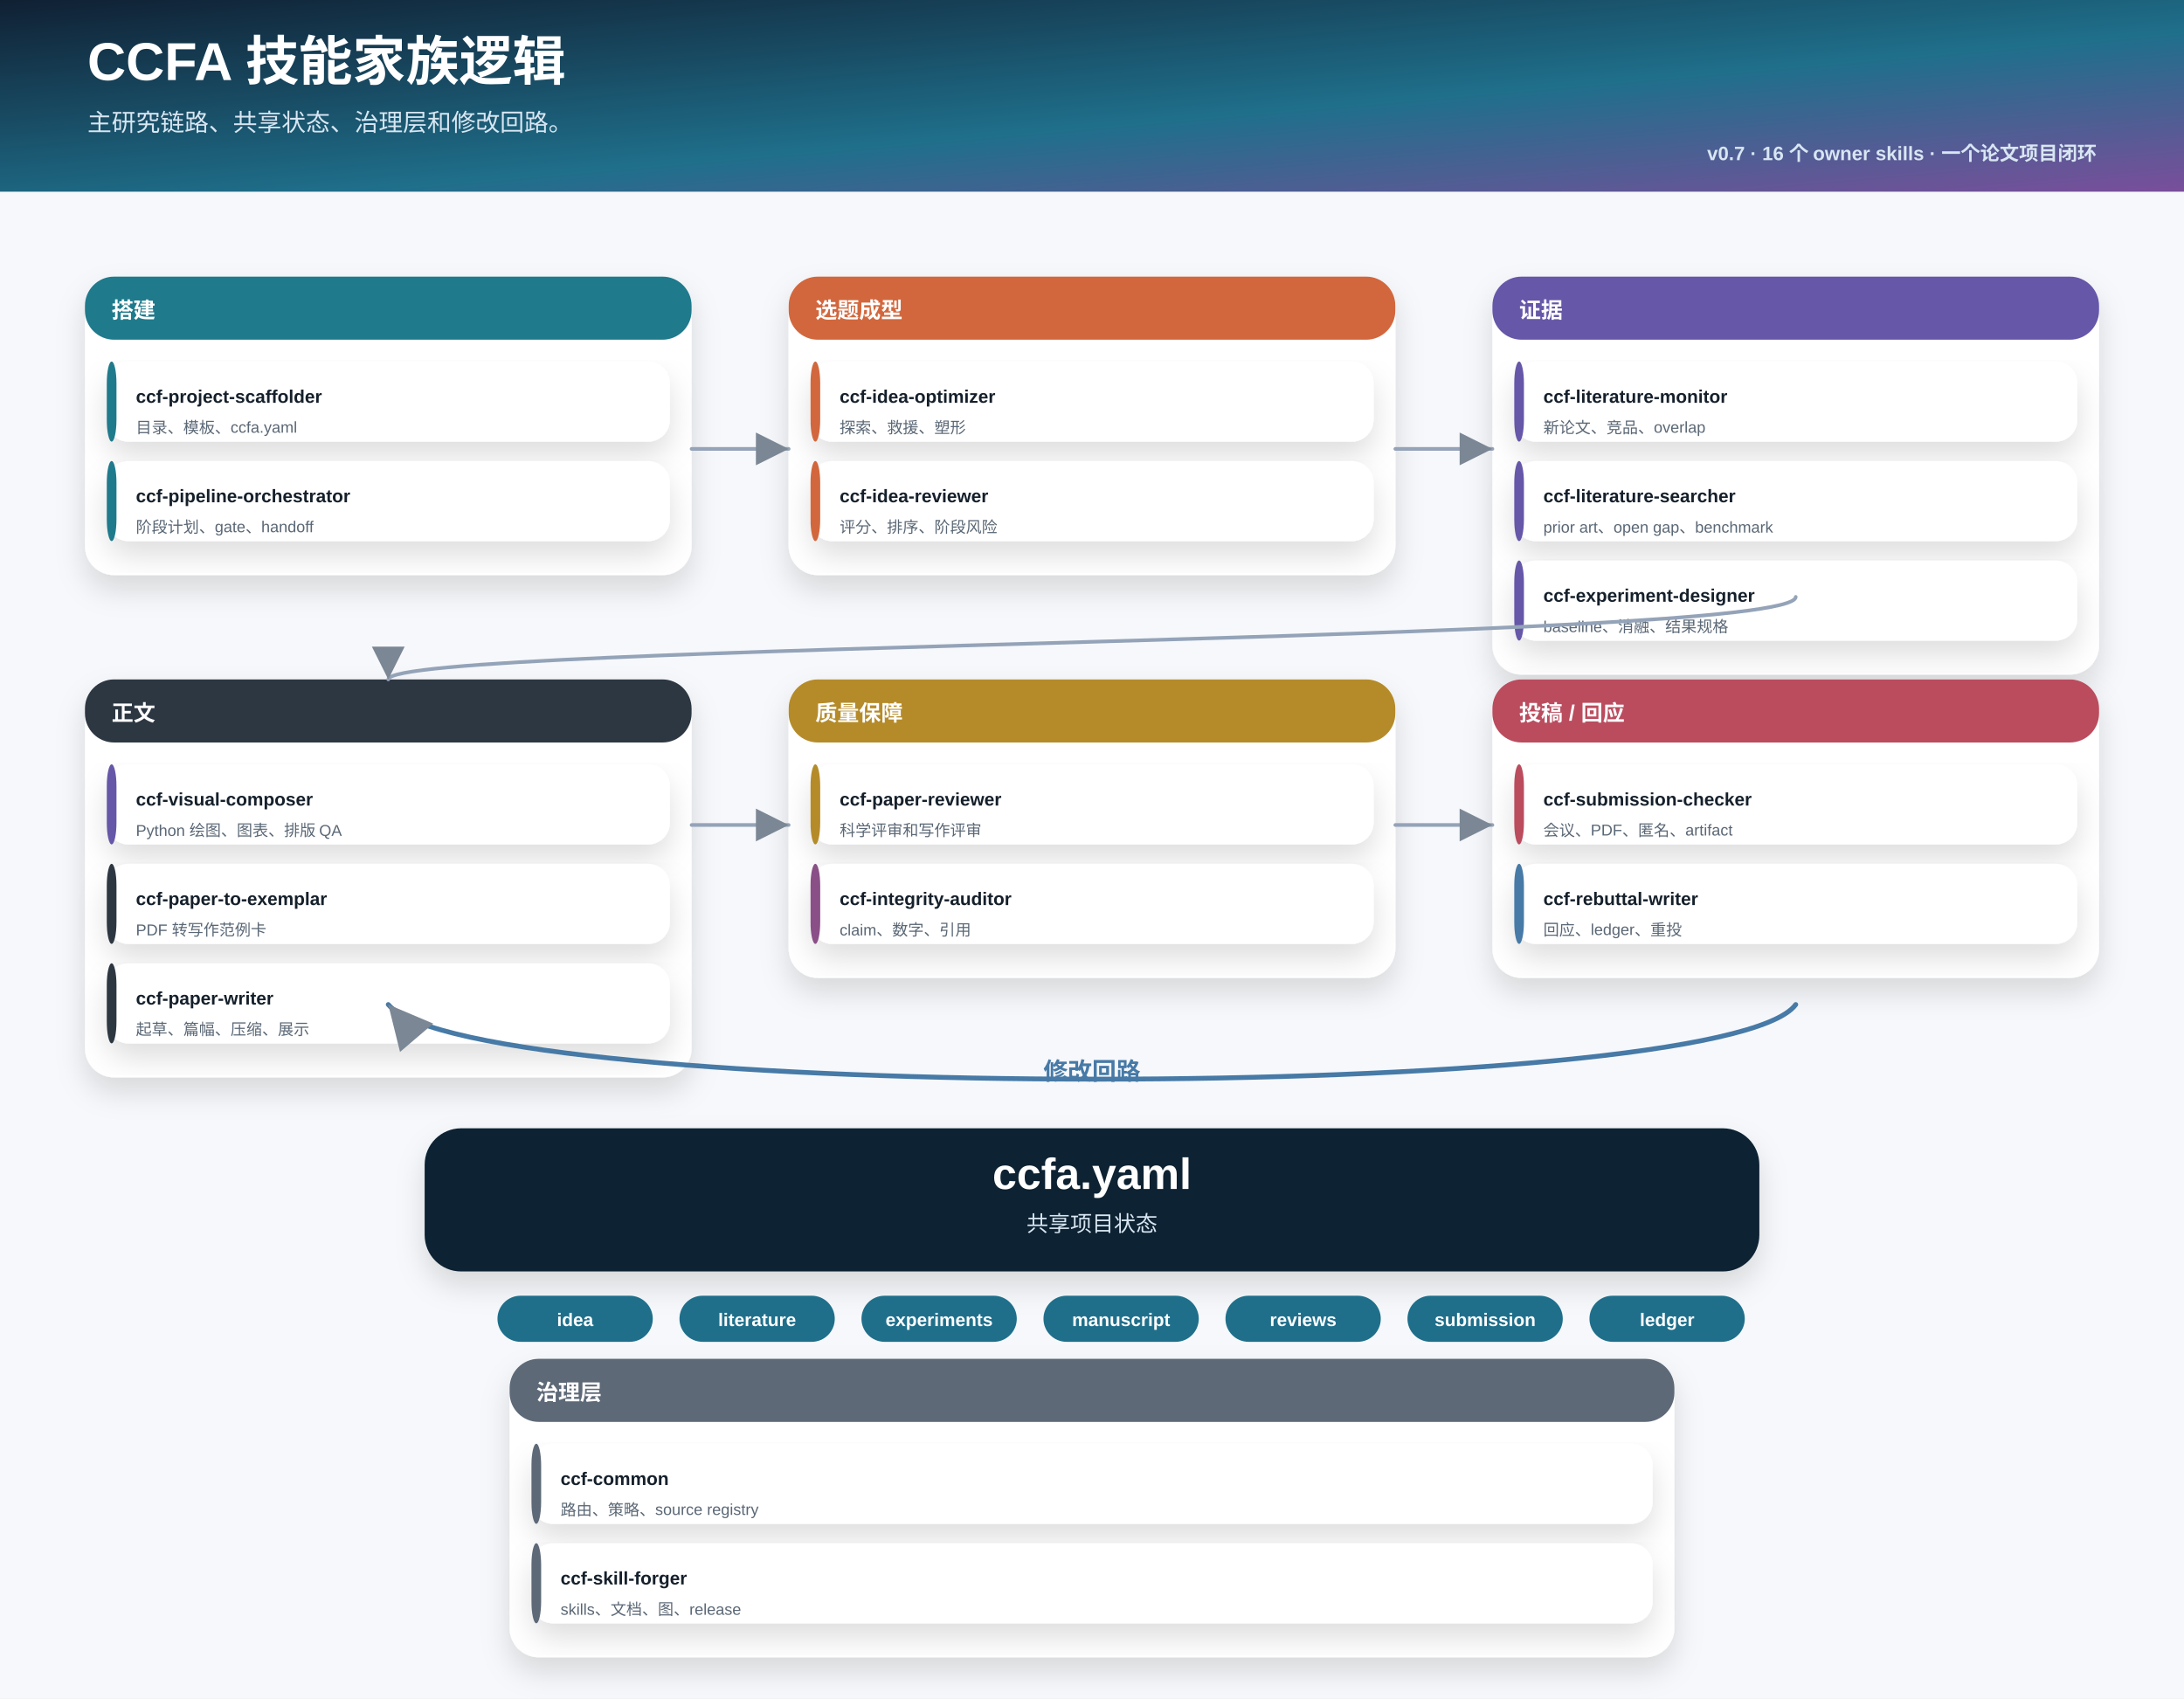
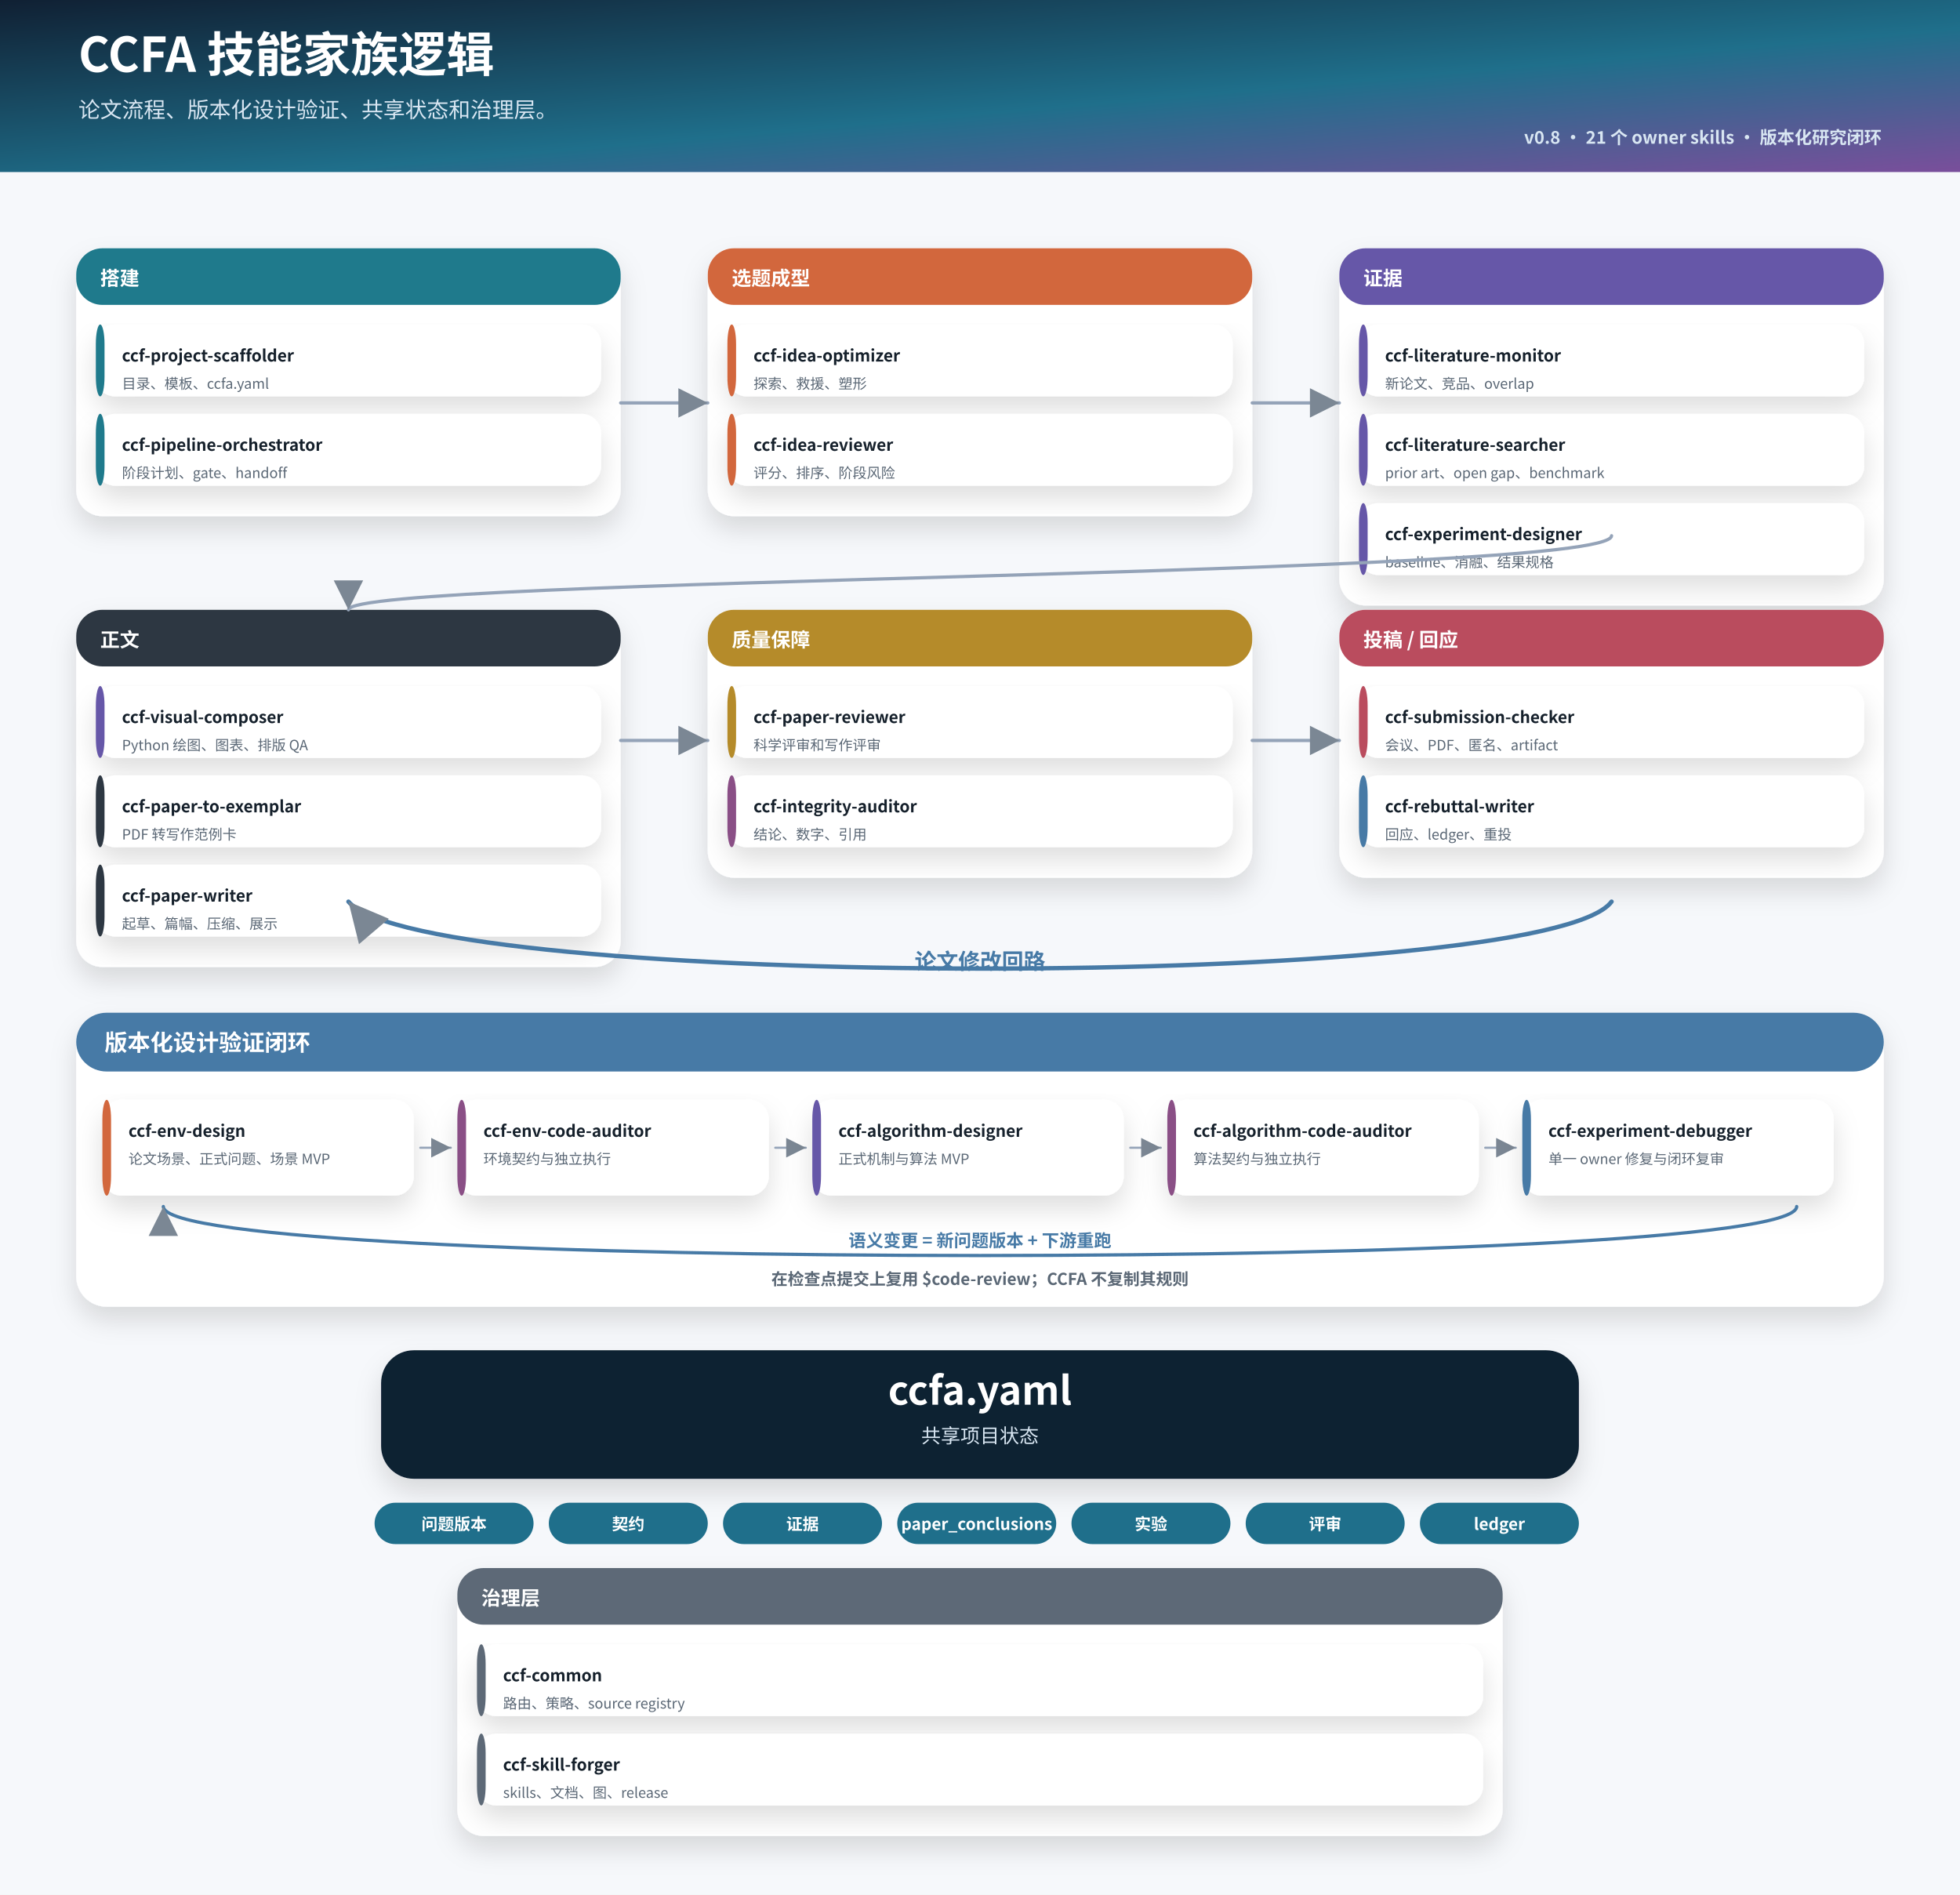
- <svg xmlns="http://www.w3.org/2000/svg" width="1800" height="1400" viewBox="0 0 1800 1400">
+ <svg xmlns="http://www.w3.org/2000/svg" width="1800" height="1740" viewBox="0 0 1800 1740">
  <defs>
    <linearGradient id="header" x1="0" y1="0" x2="1" y2="1">
      <stop offset="0" stop-color="#102033" />
      <stop offset="0.58" stop-color="#1F6F8B" />
      <stop offset="1" stop-color="#7A4E9B" />
    </linearGradient>
    <filter id="shadow" x="-20%" y="-20%" width="140%" height="160%">
      <feDropShadow dx="0" dy="12" stdDeviation="12" flood-color="#0B1826" flood-opacity="0.13" />
    </filter>
    <marker id="arrow" markerWidth="13" markerHeight="13" refX="11" refY="6.5" orient="auto">
      <path d="M2,2 L11,6.5 L2,11 Z" fill="#7B8794" />
    </marker>
  </defs>
-   <style>text{font-family:Microsoft YaHei, Segoe UI, Arial, sans-serif;dominant-baseline:auto} .mono{font-family:Consolas,Menlo,monospace}</style>
-   <rect x="0" y="0" width="1800" height="1400" rx="0" fill="#F6F8FB" stroke="none" stroke-width="2" />
+   <style>text{font-family:'Droid Sans Fallback', 'Microsoft YaHei', 'PingFang SC', 'Noto Sans CJK SC', 'Segoe UI', Arial, sans-serif;dominant-baseline:auto} .mono{font-family:Consolas,Menlo,monospace}</style>
+   <rect x="0" y="0" width="1800" height="1740" rx="0" fill="#F6F8FB" stroke="none" stroke-width="2" />
  <rect x="0" y="0" width="1800" height="158" rx="0" fill="url(#header)" stroke="none" stroke-width="2" />
  <text x="72" y="66" font-size="44" font-weight="850" fill="#FFFFFF" text-anchor="start">CCFA 技能家族逻辑</text>
-   <text x="72" y="108" font-size="20" font-weight="500" fill="#D8E6F2" text-anchor="start">主研究链路、共享状态、治理层和修改回路。</text>
-   <text x="1728" y="132" font-size="16" font-weight="650" fill="#D8E6F2" text-anchor="end">v0.7 · 16 个 owner skills · 一个论文项目闭环</text>
+   <text x="72" y="108" font-size="20" font-weight="500" fill="#D8E6F2" text-anchor="start">论文流程、版本化设计验证、共享状态和治理层。</text>
+   <text x="1728" y="132" font-size="16" font-weight="650" fill="#D8E6F2" text-anchor="end">v0.8 · 21 个 owner skills · 版本化研究闭环</text>
  <rect x="70" y="228" width="500" height="246" rx="24" fill="#FFFFFF" stroke="none" stroke-width="2" filter="url(#shadow)" />
  <rect x="70" y="228" width="500" height="52" rx="24" fill="#1F7A8C" stroke="none" stroke-width="2" />
  <text x="92" y="262" font-size="18" font-weight="820" fill="#FFFFFF" text-anchor="start">搭建</text>
  <rect x="88" y="298" width="464" height="66" rx="18" fill="#FFFFFF" stroke="none" stroke-width="2" filter="url(#shadow)" />
  <rect x="88" y="298" width="8" height="66" rx="18" fill="#1F7A8C" stroke="none" stroke-width="2" />
  <text x="112" y="332" font-size="15" font-weight="820" fill="#15202B" text-anchor="start">ccf-project-scaffolder</text>
  <text x="112" y="357" font-size="13" font-weight="520" fill="#5A6775" text-anchor="start">目录、模板、ccfa.yaml</text>
  <rect x="88" y="380" width="464" height="66" rx="18" fill="#FFFFFF" stroke="none" stroke-width="2" filter="url(#shadow)" />
  <rect x="88" y="380" width="8" height="66" rx="18" fill="#1F7A8C" stroke="none" stroke-width="2" />
  <text x="112" y="414" font-size="15" font-weight="820" fill="#15202B" text-anchor="start">ccf-pipeline-orchestrator</text>
  <text x="112" y="439" font-size="13" font-weight="520" fill="#5A6775" text-anchor="start">阶段计划、gate、handoff</text>
  <rect x="650" y="228" width="500" height="246" rx="24" fill="#FFFFFF" stroke="none" stroke-width="2" filter="url(#shadow)" />
  <rect x="650" y="228" width="500" height="52" rx="24" fill="#D2673D" stroke="none" stroke-width="2" />
  <text x="672" y="262" font-size="18" font-weight="820" fill="#FFFFFF" text-anchor="start">选题成型</text>
  <rect x="668" y="298" width="464" height="66" rx="18" fill="#FFFFFF" stroke="none" stroke-width="2" filter="url(#shadow)" />
  <rect x="668" y="298" width="8" height="66" rx="18" fill="#D2673D" stroke="none" stroke-width="2" />
  <text x="692" y="332" font-size="15" font-weight="820" fill="#15202B" text-anchor="start">ccf-idea-optimizer</text>
  <text x="692" y="357" font-size="13" font-weight="520" fill="#5A6775" text-anchor="start">探索、救援、塑形</text>
  <rect x="668" y="380" width="464" height="66" rx="18" fill="#FFFFFF" stroke="none" stroke-width="2" filter="url(#shadow)" />
  <rect x="668" y="380" width="8" height="66" rx="18" fill="#D2673D" stroke="none" stroke-width="2" />
  <text x="692" y="414" font-size="15" font-weight="820" fill="#15202B" text-anchor="start">ccf-idea-reviewer</text>
  <text x="692" y="439" font-size="13" font-weight="520" fill="#5A6775" text-anchor="start">评分、排序、阶段风险</text>
  <rect x="1230" y="228" width="500" height="328" rx="24" fill="#FFFFFF" stroke="none" stroke-width="2" filter="url(#shadow)" />
  <rect x="1230" y="228" width="500" height="52" rx="24" fill="#6657A8" stroke="none" stroke-width="2" />
  <text x="1252" y="262" font-size="18" font-weight="820" fill="#FFFFFF" text-anchor="start">证据</text>
  <rect x="1248" y="298" width="464" height="66" rx="18" fill="#FFFFFF" stroke="none" stroke-width="2" filter="url(#shadow)" />
  <rect x="1248" y="298" width="8" height="66" rx="18" fill="#6657A8" stroke="none" stroke-width="2" />
  <text x="1272" y="332" font-size="15" font-weight="820" fill="#15202B" text-anchor="start">ccf-literature-monitor</text>
  <text x="1272" y="357" font-size="13" font-weight="520" fill="#5A6775" text-anchor="start">新论文、竞品、overlap</text>
  <rect x="1248" y="380" width="464" height="66" rx="18" fill="#FFFFFF" stroke="none" stroke-width="2" filter="url(#shadow)" />
  <rect x="1248" y="380" width="8" height="66" rx="18" fill="#6657A8" stroke="none" stroke-width="2" />
  <text x="1272" y="414" font-size="15" font-weight="820" fill="#15202B" text-anchor="start">ccf-literature-searcher</text>
  <text x="1272" y="439" font-size="13" font-weight="520" fill="#5A6775" text-anchor="start">prior art、open gap、benchmark</text>
  <rect x="1248" y="462" width="464" height="66" rx="18" fill="#FFFFFF" stroke="none" stroke-width="2" filter="url(#shadow)" />
  <rect x="1248" y="462" width="8" height="66" rx="18" fill="#6657A8" stroke="none" stroke-width="2" />
  <text x="1272" y="496" font-size="15" font-weight="820" fill="#15202B" text-anchor="start">ccf-experiment-designer</text>
  <text x="1272" y="521" font-size="13" font-weight="520" fill="#5A6775" text-anchor="start">baseline、消融、结果规格</text>
  <rect x="70" y="560" width="500" height="328" rx="24" fill="#FFFFFF" stroke="none" stroke-width="2" filter="url(#shadow)" />
  <rect x="70" y="560" width="500" height="52" rx="24" fill="#2D3742" stroke="none" stroke-width="2" />
  <text x="92" y="594" font-size="18" font-weight="820" fill="#FFFFFF" text-anchor="start">正文</text>
  <rect x="88" y="630" width="464" height="66" rx="18" fill="#FFFFFF" stroke="none" stroke-width="2" filter="url(#shadow)" />
  <rect x="88" y="630" width="8" height="66" rx="18" fill="#6657A8" stroke="none" stroke-width="2" />
  <text x="112" y="664" font-size="15" font-weight="820" fill="#15202B" text-anchor="start">ccf-visual-composer</text>
  <text x="112" y="689" font-size="13" font-weight="520" fill="#5A6775" text-anchor="start">Python 绘图、图表、排版 QA</text>
  <rect x="88" y="712" width="464" height="66" rx="18" fill="#FFFFFF" stroke="none" stroke-width="2" filter="url(#shadow)" />
  <rect x="88" y="712" width="8" height="66" rx="18" fill="#2D3742" stroke="none" stroke-width="2" />
  <text x="112" y="746" font-size="15" font-weight="820" fill="#15202B" text-anchor="start">ccf-paper-to-exemplar</text>
  <text x="112" y="771" font-size="13" font-weight="520" fill="#5A6775" text-anchor="start">PDF 转写作范例卡</text>
  <rect x="88" y="794" width="464" height="66" rx="18" fill="#FFFFFF" stroke="none" stroke-width="2" filter="url(#shadow)" />
  <rect x="88" y="794" width="8" height="66" rx="18" fill="#2D3742" stroke="none" stroke-width="2" />
  <text x="112" y="828" font-size="15" font-weight="820" fill="#15202B" text-anchor="start">ccf-paper-writer</text>
  <text x="112" y="853" font-size="13" font-weight="520" fill="#5A6775" text-anchor="start">起草、篇幅、压缩、展示</text>
  <rect x="650" y="560" width="500" height="246" rx="24" fill="#FFFFFF" stroke="none" stroke-width="2" filter="url(#shadow)" />
  <rect x="650" y="560" width="500" height="52" rx="24" fill="#B58B2A" stroke="none" stroke-width="2" />
  <text x="672" y="594" font-size="18" font-weight="820" fill="#FFFFFF" text-anchor="start">质量保障</text>
  <rect x="668" y="630" width="464" height="66" rx="18" fill="#FFFFFF" stroke="none" stroke-width="2" filter="url(#shadow)" />
  <rect x="668" y="630" width="8" height="66" rx="18" fill="#B58B2A" stroke="none" stroke-width="2" />
  <text x="692" y="664" font-size="15" font-weight="820" fill="#15202B" text-anchor="start">ccf-paper-reviewer</text>
  <text x="692" y="689" font-size="13" font-weight="520" fill="#5A6775" text-anchor="start">科学评审和写作评审</text>
  <rect x="668" y="712" width="464" height="66" rx="18" fill="#FFFFFF" stroke="none" stroke-width="2" filter="url(#shadow)" />
  <rect x="668" y="712" width="8" height="66" rx="18" fill="#8A4F86" stroke="none" stroke-width="2" />
  <text x="692" y="746" font-size="15" font-weight="820" fill="#15202B" text-anchor="start">ccf-integrity-auditor</text>
-   <text x="692" y="771" font-size="13" font-weight="520" fill="#5A6775" text-anchor="start">claim、数字、引用</text>
+   <text x="692" y="771" font-size="13" font-weight="520" fill="#5A6775" text-anchor="start">结论、数字、引用</text>
  <rect x="1230" y="560" width="500" height="246" rx="24" fill="#FFFFFF" stroke="none" stroke-width="2" filter="url(#shadow)" />
  <rect x="1230" y="560" width="500" height="52" rx="24" fill="#BA4C5E" stroke="none" stroke-width="2" />
  <text x="1252" y="594" font-size="18" font-weight="820" fill="#FFFFFF" text-anchor="start">投稿 / 回应</text>
  <rect x="1248" y="630" width="464" height="66" rx="18" fill="#FFFFFF" stroke="none" stroke-width="2" filter="url(#shadow)" />
  <rect x="1248" y="630" width="8" height="66" rx="18" fill="#BA4C5E" stroke="none" stroke-width="2" />
  <text x="1272" y="664" font-size="15" font-weight="820" fill="#15202B" text-anchor="start">ccf-submission-checker</text>
  <text x="1272" y="689" font-size="13" font-weight="520" fill="#5A6775" text-anchor="start">会议、PDF、匿名、artifact</text>
  <rect x="1248" y="712" width="464" height="66" rx="18" fill="#FFFFFF" stroke="none" stroke-width="2" filter="url(#shadow)" />
  <rect x="1248" y="712" width="8" height="66" rx="18" fill="#477AA6" stroke="none" stroke-width="2" />
  <text x="1272" y="746" font-size="15" font-weight="820" fill="#15202B" text-anchor="start">ccf-rebuttal-writer</text>
  <text x="1272" y="771" font-size="13" font-weight="520" fill="#5A6775" text-anchor="start">回应、ledger、重投</text>
  <line x1="570" y1="370" x2="650" y2="370" stroke="#94A3B8" stroke-width="3" stroke-linecap="round" marker-end="url(#arrow)" />
  <line x1="1150" y1="370" x2="1230" y2="370" stroke="#94A3B8" stroke-width="3" stroke-linecap="round" marker-end="url(#arrow)" />
  <path d="M1480 492 C1480 530 320 530 320 560" fill="none" stroke="#94A3B8" stroke-width="3" stroke-linecap="round" stroke-linejoin="round" marker-end="url(#arrow)" />
  <line x1="570" y1="680" x2="650" y2="680" stroke="#94A3B8" stroke-width="3" stroke-linecap="round" marker-end="url(#arrow)" />
  <line x1="1150" y1="680" x2="1230" y2="680" stroke="#94A3B8" stroke-width="3" stroke-linecap="round" marker-end="url(#arrow)" />
  <path d="M1480 828 C1420 910 390 910 320 828" fill="none" stroke="#477AA6" stroke-width="4" stroke-linecap="round" stroke-linejoin="round" marker-end="url(#arrow)" />
-   <text x="900" y="890" font-size="20" font-weight="820" fill="#477AA6" text-anchor="middle">修改回路</text>
-   <rect x="350" y="930" width="1100" height="118" rx="30" fill="#102033" stroke="none" stroke-width="2" filter="url(#shadow)" />
-   <text x="900" y="980" font-size="36" font-weight="850" fill="#FFFFFF" text-anchor="middle">ccfa.yaml</text>
-   <text x="900" y="1015" font-size="18" font-weight="500" fill="#D8E6F2" text-anchor="middle">共享项目状态</text>
-   <rect x="410" y="1068" width="128" height="38" rx="19" fill="#1F6F8B" stroke="none" stroke-width="2" />
-   <text x="474" y="1093" font-size="15" font-weight="760" fill="#FFFFFF" text-anchor="middle">idea</text>
-   <rect x="560" y="1068" width="128" height="38" rx="19" fill="#1F6F8B" stroke="none" stroke-width="2" />
-   <text x="624" y="1093" font-size="15" font-weight="760" fill="#FFFFFF" text-anchor="middle">literature</text>
-   <rect x="710" y="1068" width="128" height="38" rx="19" fill="#1F6F8B" stroke="none" stroke-width="2" />
-   <text x="774" y="1093" font-size="15" font-weight="760" fill="#FFFFFF" text-anchor="middle">experiments</text>
-   <rect x="860" y="1068" width="128" height="38" rx="19" fill="#1F6F8B" stroke="none" stroke-width="2" />
-   <text x="924" y="1093" font-size="15" font-weight="760" fill="#FFFFFF" text-anchor="middle">manuscript</text>
-   <rect x="1010" y="1068" width="128" height="38" rx="19" fill="#1F6F8B" stroke="none" stroke-width="2" />
-   <text x="1074" y="1093" font-size="15" font-weight="760" fill="#FFFFFF" text-anchor="middle">reviews</text>
-   <rect x="1160" y="1068" width="128" height="38" rx="19" fill="#1F6F8B" stroke="none" stroke-width="2" />
-   <text x="1224" y="1093" font-size="15" font-weight="760" fill="#FFFFFF" text-anchor="middle">submission</text>
-   <rect x="1310" y="1068" width="128" height="38" rx="19" fill="#1F6F8B" stroke="none" stroke-width="2" />
-   <text x="1374" y="1093" font-size="15" font-weight="760" fill="#FFFFFF" text-anchor="middle">ledger</text>
-   <rect x="420" y="1120" width="960" height="246" rx="24" fill="#FFFFFF" stroke="none" stroke-width="2" filter="url(#shadow)" />
-   <rect x="420" y="1120" width="960" height="52" rx="24" fill="#5D6977" stroke="none" stroke-width="2" />
-   <text x="442" y="1154" font-size="18" font-weight="820" fill="#FFFFFF" text-anchor="start">治理层</text>
-   <rect x="438" y="1190" width="924" height="66" rx="18" fill="#FFFFFF" stroke="none" stroke-width="2" filter="url(#shadow)" />
-   <rect x="438" y="1190" width="8" height="66" rx="18" fill="#5D6977" stroke="none" stroke-width="2" />
-   <text x="462" y="1224" font-size="15" font-weight="820" fill="#15202B" text-anchor="start">ccf-common</text>
-   <text x="462" y="1249" font-size="13" font-weight="520" fill="#5A6775" text-anchor="start">路由、策略、source registry</text>
-   <rect x="438" y="1272" width="924" height="66" rx="18" fill="#FFFFFF" stroke="none" stroke-width="2" filter="url(#shadow)" />
-   <rect x="438" y="1272" width="8" height="66" rx="18" fill="#5D6977" stroke="none" stroke-width="2" />
-   <text x="462" y="1306" font-size="15" font-weight="820" fill="#15202B" text-anchor="start">ccf-skill-forger</text>
-   <text x="462" y="1331" font-size="13" font-weight="520" fill="#5A6775" text-anchor="start">skills、文档、图、release</text>
+   <text x="900" y="890" font-size="20" font-weight="820" fill="#477AA6" text-anchor="middle">论文修改回路</text>
+   <rect x="70" y="930" width="1660" height="270" rx="28" fill="#FFFFFF" stroke="none" stroke-width="2" filter="url(#shadow)" />
+   <rect x="70" y="930" width="1660" height="54" rx="28" fill="#477AA6" stroke="none" stroke-width="2" />
+   <text x="96" y="965" font-size="21" font-weight="840" fill="#FFFFFF" text-anchor="start">版本化设计验证闭环</text>
+   <rect x="94" y="1010" width="286" height="88" rx="18" fill="#FFFFFF" stroke="none" stroke-width="2" filter="url(#shadow)" />
+   <rect x="94" y="1010" width="8" height="88" rx="18" fill="#D2673D" stroke="none" stroke-width="2" />
+   <text x="118" y="1044" font-size="15" font-weight="820" fill="#15202B" text-anchor="start">ccf-env-design</text>
+   <text x="118" y="1069" font-size="13" font-weight="520" fill="#5A6775" text-anchor="start">论文场景、正式问题、场景 MVP</text>
+   <line x1="386" y1="1054" x2="414" y2="1054" stroke="#94A3B8" stroke-width="2" stroke-linecap="round" marker-end="url(#arrow)" />
+   <rect x="420" y="1010" width="286" height="88" rx="18" fill="#FFFFFF" stroke="none" stroke-width="2" filter="url(#shadow)" />
+   <rect x="420" y="1010" width="8" height="88" rx="18" fill="#8A4F86" stroke="none" stroke-width="2" />
+   <text x="444" y="1044" font-size="15" font-weight="820" fill="#15202B" text-anchor="start">ccf-env-code-auditor</text>
+   <text x="444" y="1069" font-size="13" font-weight="520" fill="#5A6775" text-anchor="start">环境契约与独立执行</text>
+   <line x1="712" y1="1054" x2="740" y2="1054" stroke="#94A3B8" stroke-width="2" stroke-linecap="round" marker-end="url(#arrow)" />
+   <rect x="746" y="1010" width="286" height="88" rx="18" fill="#FFFFFF" stroke="none" stroke-width="2" filter="url(#shadow)" />
+   <rect x="746" y="1010" width="8" height="88" rx="18" fill="#6657A8" stroke="none" stroke-width="2" />
+   <text x="770" y="1044" font-size="15" font-weight="820" fill="#15202B" text-anchor="start">ccf-algorithm-designer</text>
+   <text x="770" y="1069" font-size="13" font-weight="520" fill="#5A6775" text-anchor="start">正式机制与算法 MVP</text>
+   <line x1="1038" y1="1054" x2="1066" y2="1054" stroke="#94A3B8" stroke-width="2" stroke-linecap="round" marker-end="url(#arrow)" />
+   <rect x="1072" y="1010" width="286" height="88" rx="18" fill="#FFFFFF" stroke="none" stroke-width="2" filter="url(#shadow)" />
+   <rect x="1072" y="1010" width="8" height="88" rx="18" fill="#8A4F86" stroke="none" stroke-width="2" />
+   <text x="1096" y="1044" font-size="15" font-weight="820" fill="#15202B" text-anchor="start">ccf-algorithm-code-auditor</text>
+   <text x="1096" y="1069" font-size="13" font-weight="520" fill="#5A6775" text-anchor="start">算法契约与独立执行</text>
+   <line x1="1364" y1="1054" x2="1392" y2="1054" stroke="#94A3B8" stroke-width="2" stroke-linecap="round" marker-end="url(#arrow)" />
+   <rect x="1398" y="1010" width="286" height="88" rx="18" fill="#FFFFFF" stroke="none" stroke-width="2" filter="url(#shadow)" />
+   <rect x="1398" y="1010" width="8" height="88" rx="18" fill="#477AA6" stroke="none" stroke-width="2" />
+   <text x="1422" y="1044" font-size="15" font-weight="820" fill="#15202B" text-anchor="start">ccf-experiment-debugger</text>
+   <text x="1422" y="1069" font-size="13" font-weight="520" fill="#5A6775" text-anchor="start">单一 owner 修复与闭环复审</text>
+   <path d="M1650 1108 C1650 1168 150 1168 150 1108" fill="none" stroke="#477AA6" stroke-width="3" stroke-linecap="round" stroke-linejoin="round" marker-end="url(#arrow)" />
+   <text x="900" y="1145" font-size="16" font-weight="760" fill="#477AA6" text-anchor="middle">语义变更 = 新问题版本 + 下游重跑</text>
+   <text x="900" y="1180" font-size="15" font-weight="650" fill="#5A6775" text-anchor="middle">在检查点提交上复用 $code-review；CCFA 不复制其规则</text>
+   <rect x="350" y="1240" width="1100" height="118" rx="30" fill="#102033" stroke="none" stroke-width="2" filter="url(#shadow)" />
+   <text x="900" y="1290" font-size="36" font-weight="850" fill="#FFFFFF" text-anchor="middle">ccfa.yaml</text>
+   <text x="900" y="1325" font-size="18" font-weight="500" fill="#D8E6F2" text-anchor="middle">共享项目状态</text>
+   <rect x="344" y="1380" width="146" height="38" rx="19" fill="#1F6F8B" stroke="none" stroke-width="2" />
+   <text x="417" y="1405" font-size="15" font-weight="760" fill="#FFFFFF" text-anchor="middle">问题版本</text>
+   <rect x="504" y="1380" width="146" height="38" rx="19" fill="#1F6F8B" stroke="none" stroke-width="2" />
+   <text x="577" y="1405" font-size="15" font-weight="760" fill="#FFFFFF" text-anchor="middle">契约</text>
+   <rect x="664" y="1380" width="146" height="38" rx="19" fill="#1F6F8B" stroke="none" stroke-width="2" />
+   <text x="737" y="1405" font-size="15" font-weight="760" fill="#FFFFFF" text-anchor="middle">证据</text>
+   <rect x="824" y="1380" width="146" height="38" rx="19" fill="#1F6F8B" stroke="none" stroke-width="2" />
+   <text x="897" y="1405" font-size="15" font-weight="760" fill="#FFFFFF" text-anchor="middle">paper_conclusions</text>
+   <rect x="984" y="1380" width="146" height="38" rx="19" fill="#1F6F8B" stroke="none" stroke-width="2" />
+   <text x="1057" y="1405" font-size="15" font-weight="760" fill="#FFFFFF" text-anchor="middle">实验</text>
+   <rect x="1144" y="1380" width="146" height="38" rx="19" fill="#1F6F8B" stroke="none" stroke-width="2" />
+   <text x="1217" y="1405" font-size="15" font-weight="760" fill="#FFFFFF" text-anchor="middle">评审</text>
+   <rect x="1304" y="1380" width="146" height="38" rx="19" fill="#1F6F8B" stroke="none" stroke-width="2" />
+   <text x="1377" y="1405" font-size="15" font-weight="760" fill="#FFFFFF" text-anchor="middle">ledger</text>
+   <rect x="420" y="1440" width="960" height="246" rx="24" fill="#FFFFFF" stroke="none" stroke-width="2" filter="url(#shadow)" />
+   <rect x="420" y="1440" width="960" height="52" rx="24" fill="#5D6977" stroke="none" stroke-width="2" />
+   <text x="442" y="1474" font-size="18" font-weight="820" fill="#FFFFFF" text-anchor="start">治理层</text>
+   <rect x="438" y="1510" width="924" height="66" rx="18" fill="#FFFFFF" stroke="none" stroke-width="2" filter="url(#shadow)" />
+   <rect x="438" y="1510" width="8" height="66" rx="18" fill="#5D6977" stroke="none" stroke-width="2" />
+   <text x="462" y="1544" font-size="15" font-weight="820" fill="#15202B" text-anchor="start">ccf-common</text>
+   <text x="462" y="1569" font-size="13" font-weight="520" fill="#5A6775" text-anchor="start">路由、策略、source registry</text>
+   <rect x="438" y="1592" width="924" height="66" rx="18" fill="#FFFFFF" stroke="none" stroke-width="2" filter="url(#shadow)" />
+   <rect x="438" y="1592" width="8" height="66" rx="18" fill="#5D6977" stroke="none" stroke-width="2" />
+   <text x="462" y="1626" font-size="15" font-weight="820" fill="#15202B" text-anchor="start">ccf-skill-forger</text>
+   <text x="462" y="1651" font-size="13" font-weight="520" fill="#5A6775" text-anchor="start">skills、文档、图、release</text>
</svg>
